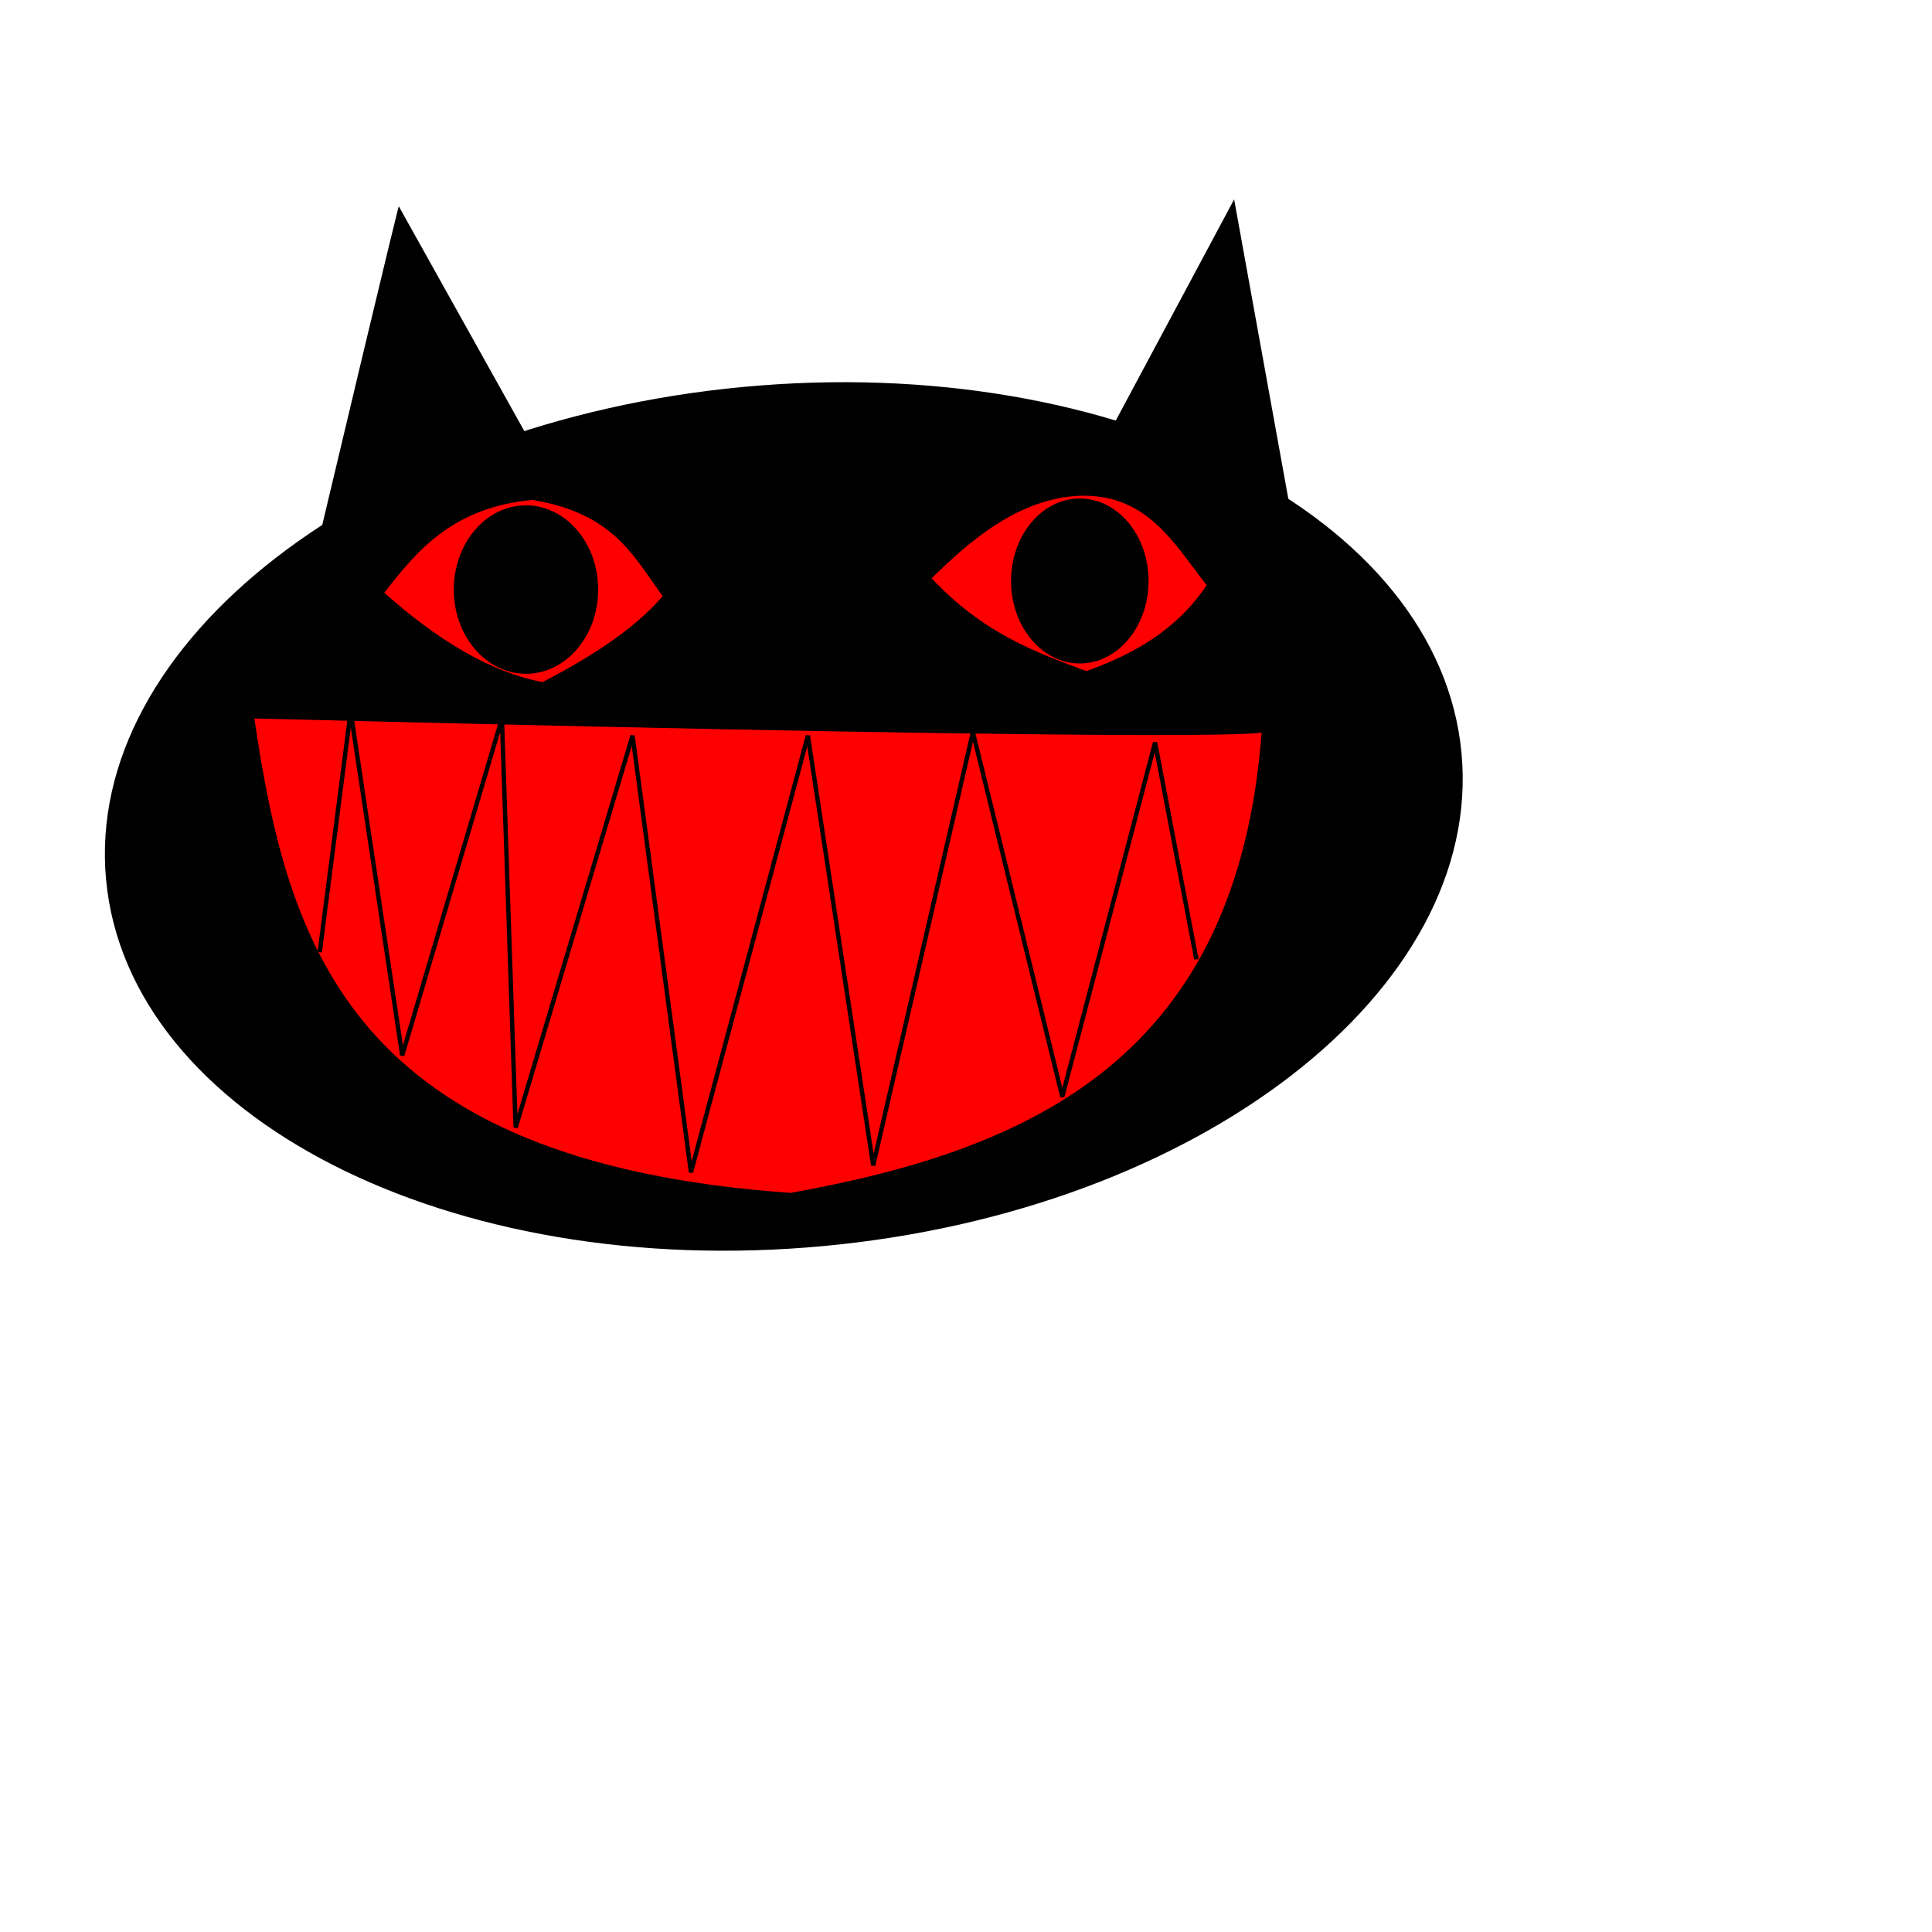
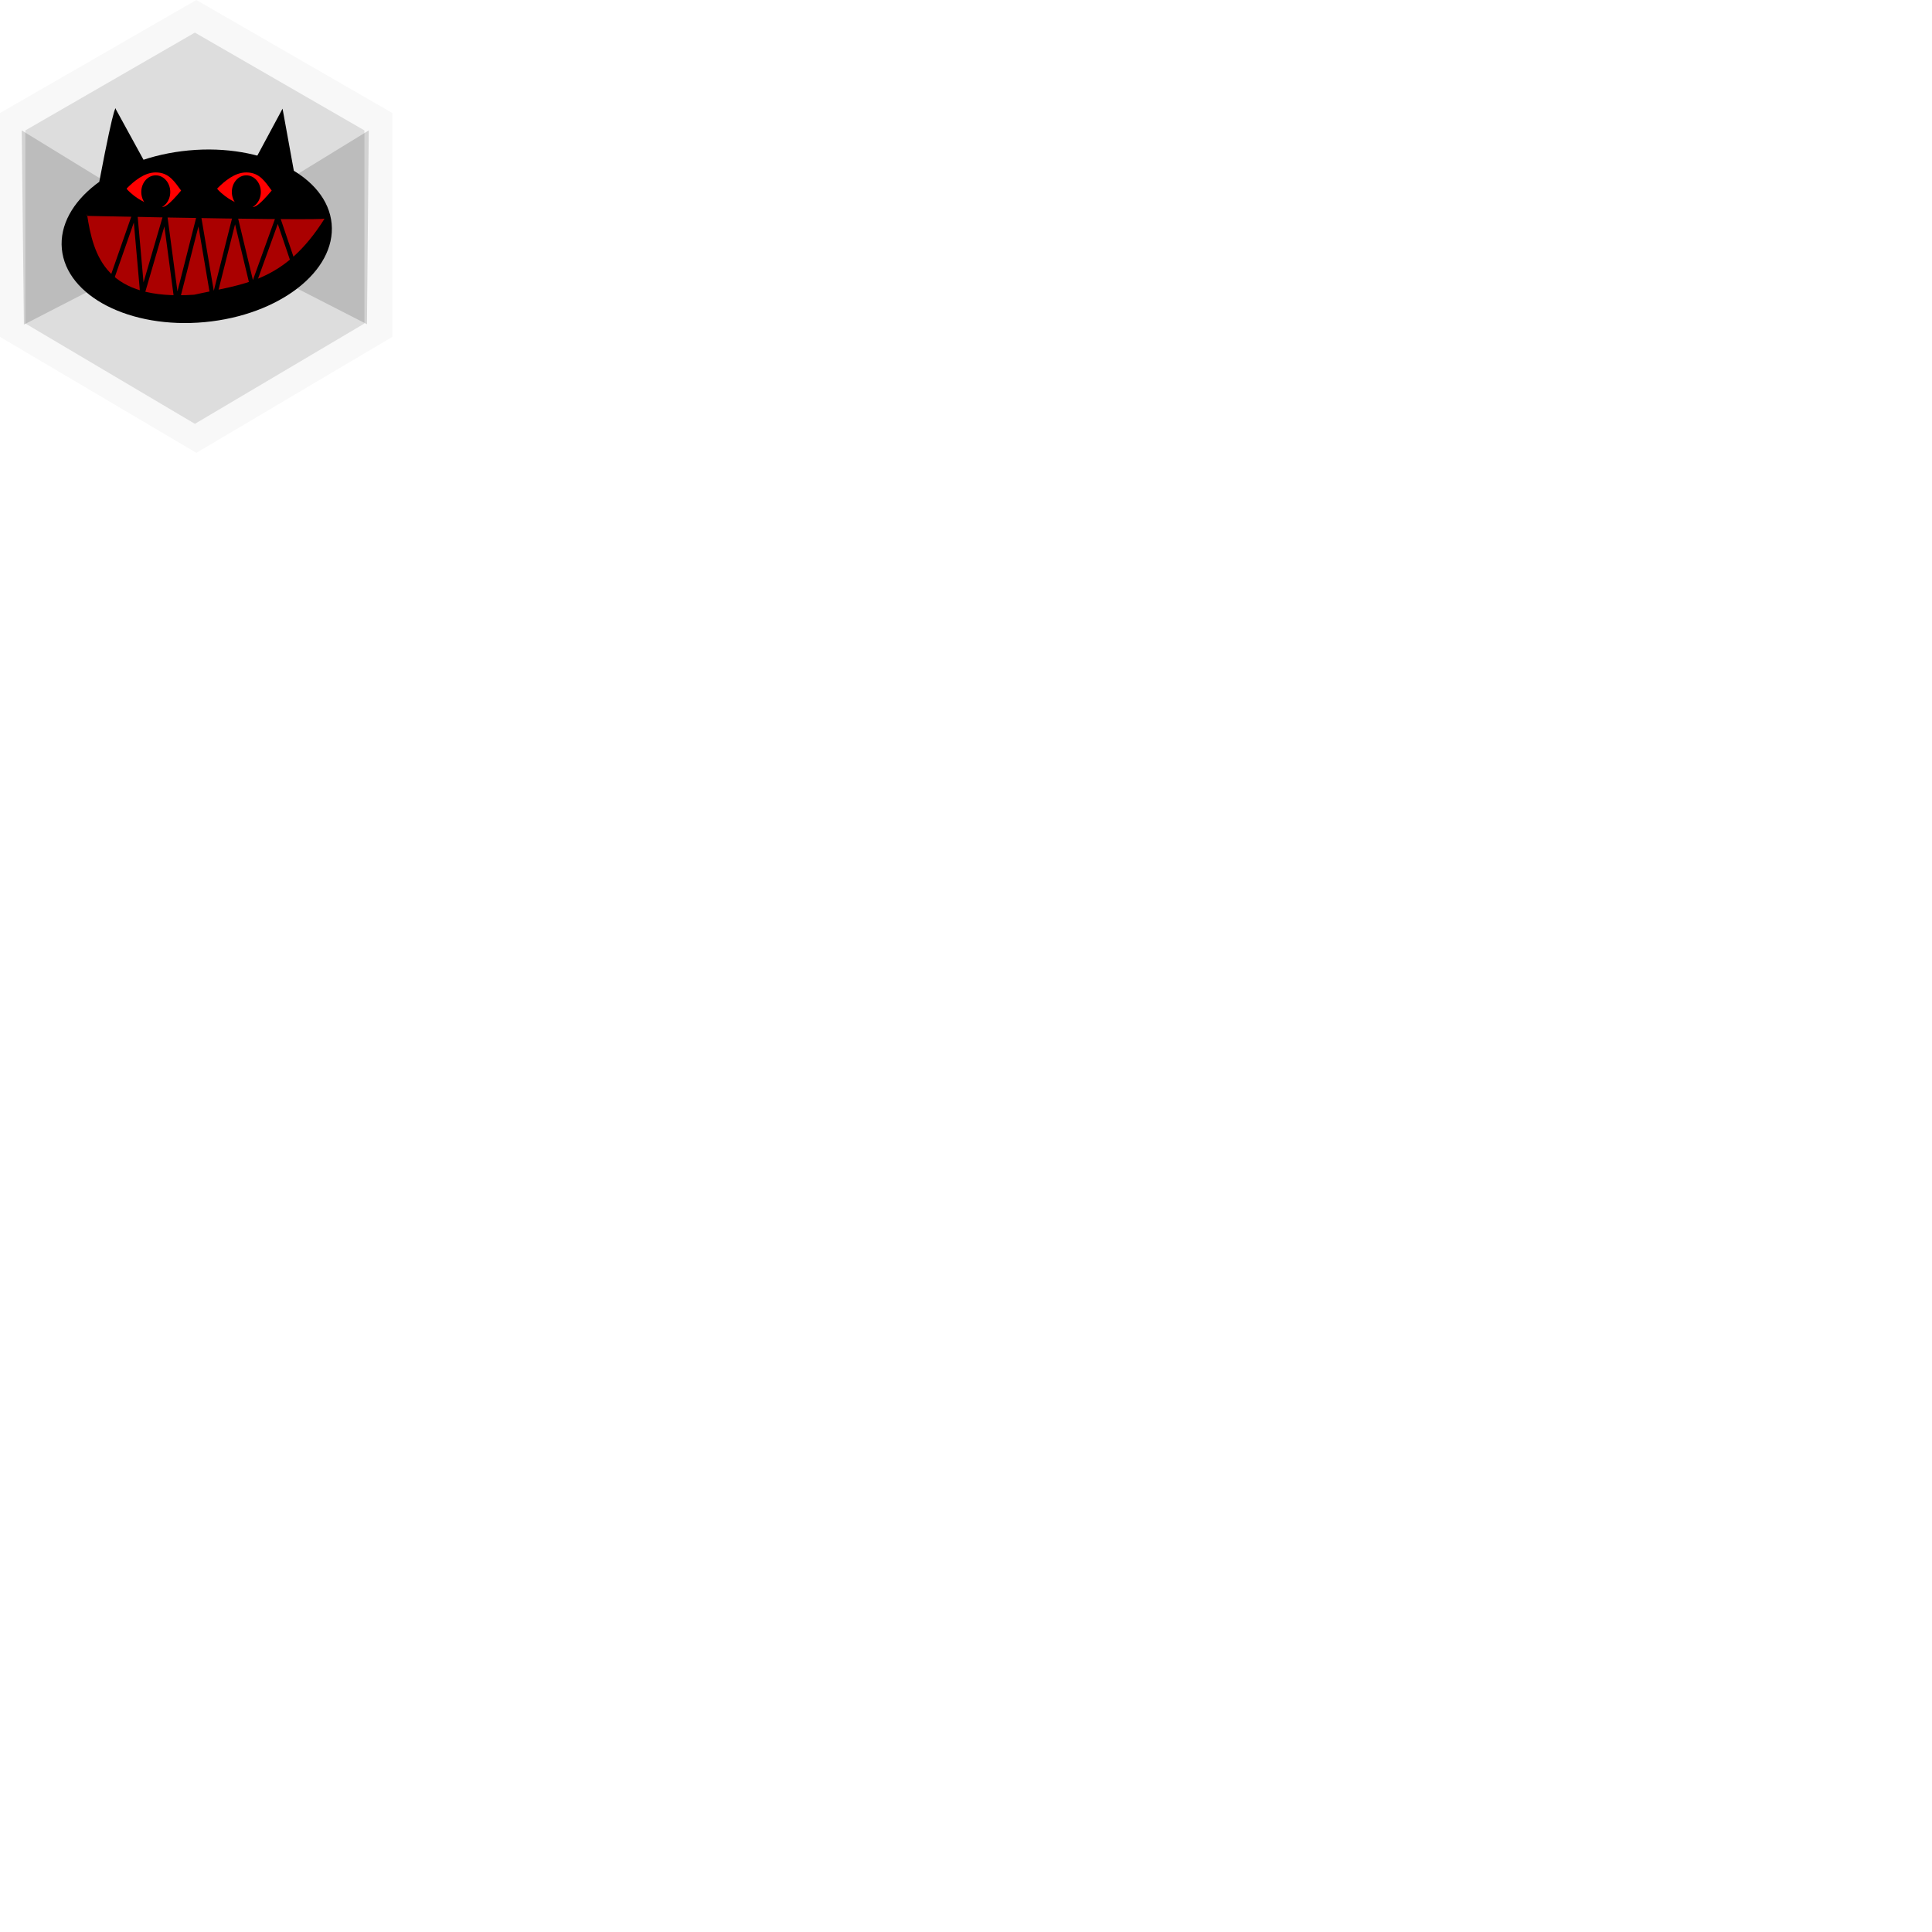
<svg xmlns="http://www.w3.org/2000/svg" viewBox="0 0 533.333 533.333">
-   <ellipse style="fill:#000000;fill-opacity:1;stroke-width:1.026" id="path3782" cx="194.437" cy="244.558" rx="187.9" ry="119.098" transform="rotate(-5.344226)" />
-   <path d="M 87.307,151.839 C 110.083,55.991 110.083,56.94 110.083,56.94 l 40.807,73.072 z" />
-   <path d="m 304.626,122.42 36.062,-67.378 18.031,99.644 z" />
-   <path style="fill:#ff0000;" d="m 70.225,198.339 c 281.365,7.107 278.071,3.813 278.055,3.796 -6.738,89.662 -63.155,115.156 -130.012,127.165 C 97.074,320.771 79.523,261.573 70.225,198.339 Z" />
-   <path style="fill:#ff0000;" d="m 257.177,159.635 c 10.688,-10.506 24.135,-22.05 40.807,-22.776 18.747,-0.579 26.043,13.156 35.113,24.674 -8.161,12.274 -20.019,19.003 -33.215,23.725 -14.235,-5.292 -28.47,-10.462 -42.705,-25.623 z" />
-   <path style="fill:#ff0000;" d="m 106.083,163.635 c 9.283,-11.996 19.122,-23.548 40.807,-25.623 22.524,3.605 28.085,15.693 36.062,26.572 -8.161,9.364 -20.019,16.879 -33.215,23.725 -14.551,-2.849 -29.102,-11.71 -43.654,-24.674 z" />
-   <ellipse style="fill:#000000;fill-opacity:1;stroke-width:1.135" id="path5001" cx="145.196" cy="-162.752" rx="19.929" ry="23.25" transform="scale(1,-1)" />
-   <path d="m 317.065,160.38 a 18.98,22.776 0 0 1 -18.711,22.774 18.98,22.776 0 0 1 -19.241,-22.129 18.98,22.776 0 0 1 18.167,-23.399 18.98,22.776 0 0 1 19.754,21.468" />
-   <path style="fill:none;stroke:#000000;stroke-width:1.2;" d="m 88.256,262.871 8.541,-66.429 14.235,94.899 27.521,-93.001 3.796,112.93 32.266,-108.185 16.133,120.522 32.266,-120.522 18.031,118.624 27.521,-119.573 24.674,100.593 25.623,-97.746 11.388,59.786 v -0.949" />
+   <style type="text/css">
+   .st0{fill:#F8F8F8;}
+   .st1{fill:#DDDDDD;}
+   .st2{opacity:0.15;}
+ </style>
+   <g>
+     <polygon class="st0" points="0,31.2 54.2,0 108.3,31.2 108.3,93 54.2,125 0,93  " />
+   </g>
+   <g id="Mask-2">
+     <path id="path-2-2" class="st1" d="M7,36L53.8,9l46.8,27v53.3L53.8,117L7,89.3V36z" />
+   </g>
+   <g>
+     <g id="Path-295" class="st2">
+       <path d="M101.8,36L54,65.3l47.3,24.2L101.8,36z" />
+       <path d="M6,36l47.8,29.3L6.6,89.6L6,36z" />
+     </g>
+   </g>
+   <ellipse style="fill:#000000;fill-opacity:1;stroke-width:1.026" id="path3782" cx="48" cy="70" rx="37.4" ry="23.8" transform="rotate(-5.344226)" />
+   <path d="M 27.4,50.2 C 32,26 32,30.2 32,30.2 l 8,14.6 z" />
+   <path d="m 70.8,43.4 7.2,-13.4 3.6,19.8 z" />
+   <path style="fill:#aa0000;" d="m 24,59.6 c 66.2,1.4 65.6,0.76 65.6,0.758 -11.2,17.8 -22.6,18 -36,21 C 29.4,83 25.8,71 24,59,5 Z" />
+   <path style="fill:#ff0000;" d="m 35,52 c 2,-2 4.8,-4.4 8,-4.4 3.7,0 5.2,2.6 7,5 -7,8.4 -5,2 -6.6,4.6 -2.8,-1 -5.6,-2 -8.4,-5 z" />
+   <path style="fill:#ff0000;" d="m 60,52 c 2,-2 4.8,-4.4 8,-4.4 3.7,0 5.2,2.6 7,5 -7,8.4 -5,2 -6.6,4.6 -2.8,-1 -5.6,-2 -8.4,-5 z" />
+   <ellipse style="fill:#000000;fill-opacity:1;stroke-width:1" id="path5001" cx="43" cy="-53" rx="4" ry="4.6" transform="scale(1,-1)" />
+   <ellipse style="fill:#000000;fill-opacity:1;stroke-width:1" id="path5001" cx="68" cy="-53" rx="4" ry="4.6" transform="scale(1,-1)" />
+   <path style="fill:none;stroke:#000000;stroke-width:1.2;" d="m 28,80 0,0 2.8,-2.8 6.5,-18.6 2,22.6 6.3,-21.6 3.2,24 6.1,-24 4,23.6 6,-23.8 4.8,20 7,-19.4 4,11.8" /> --&gt;
</svg>
